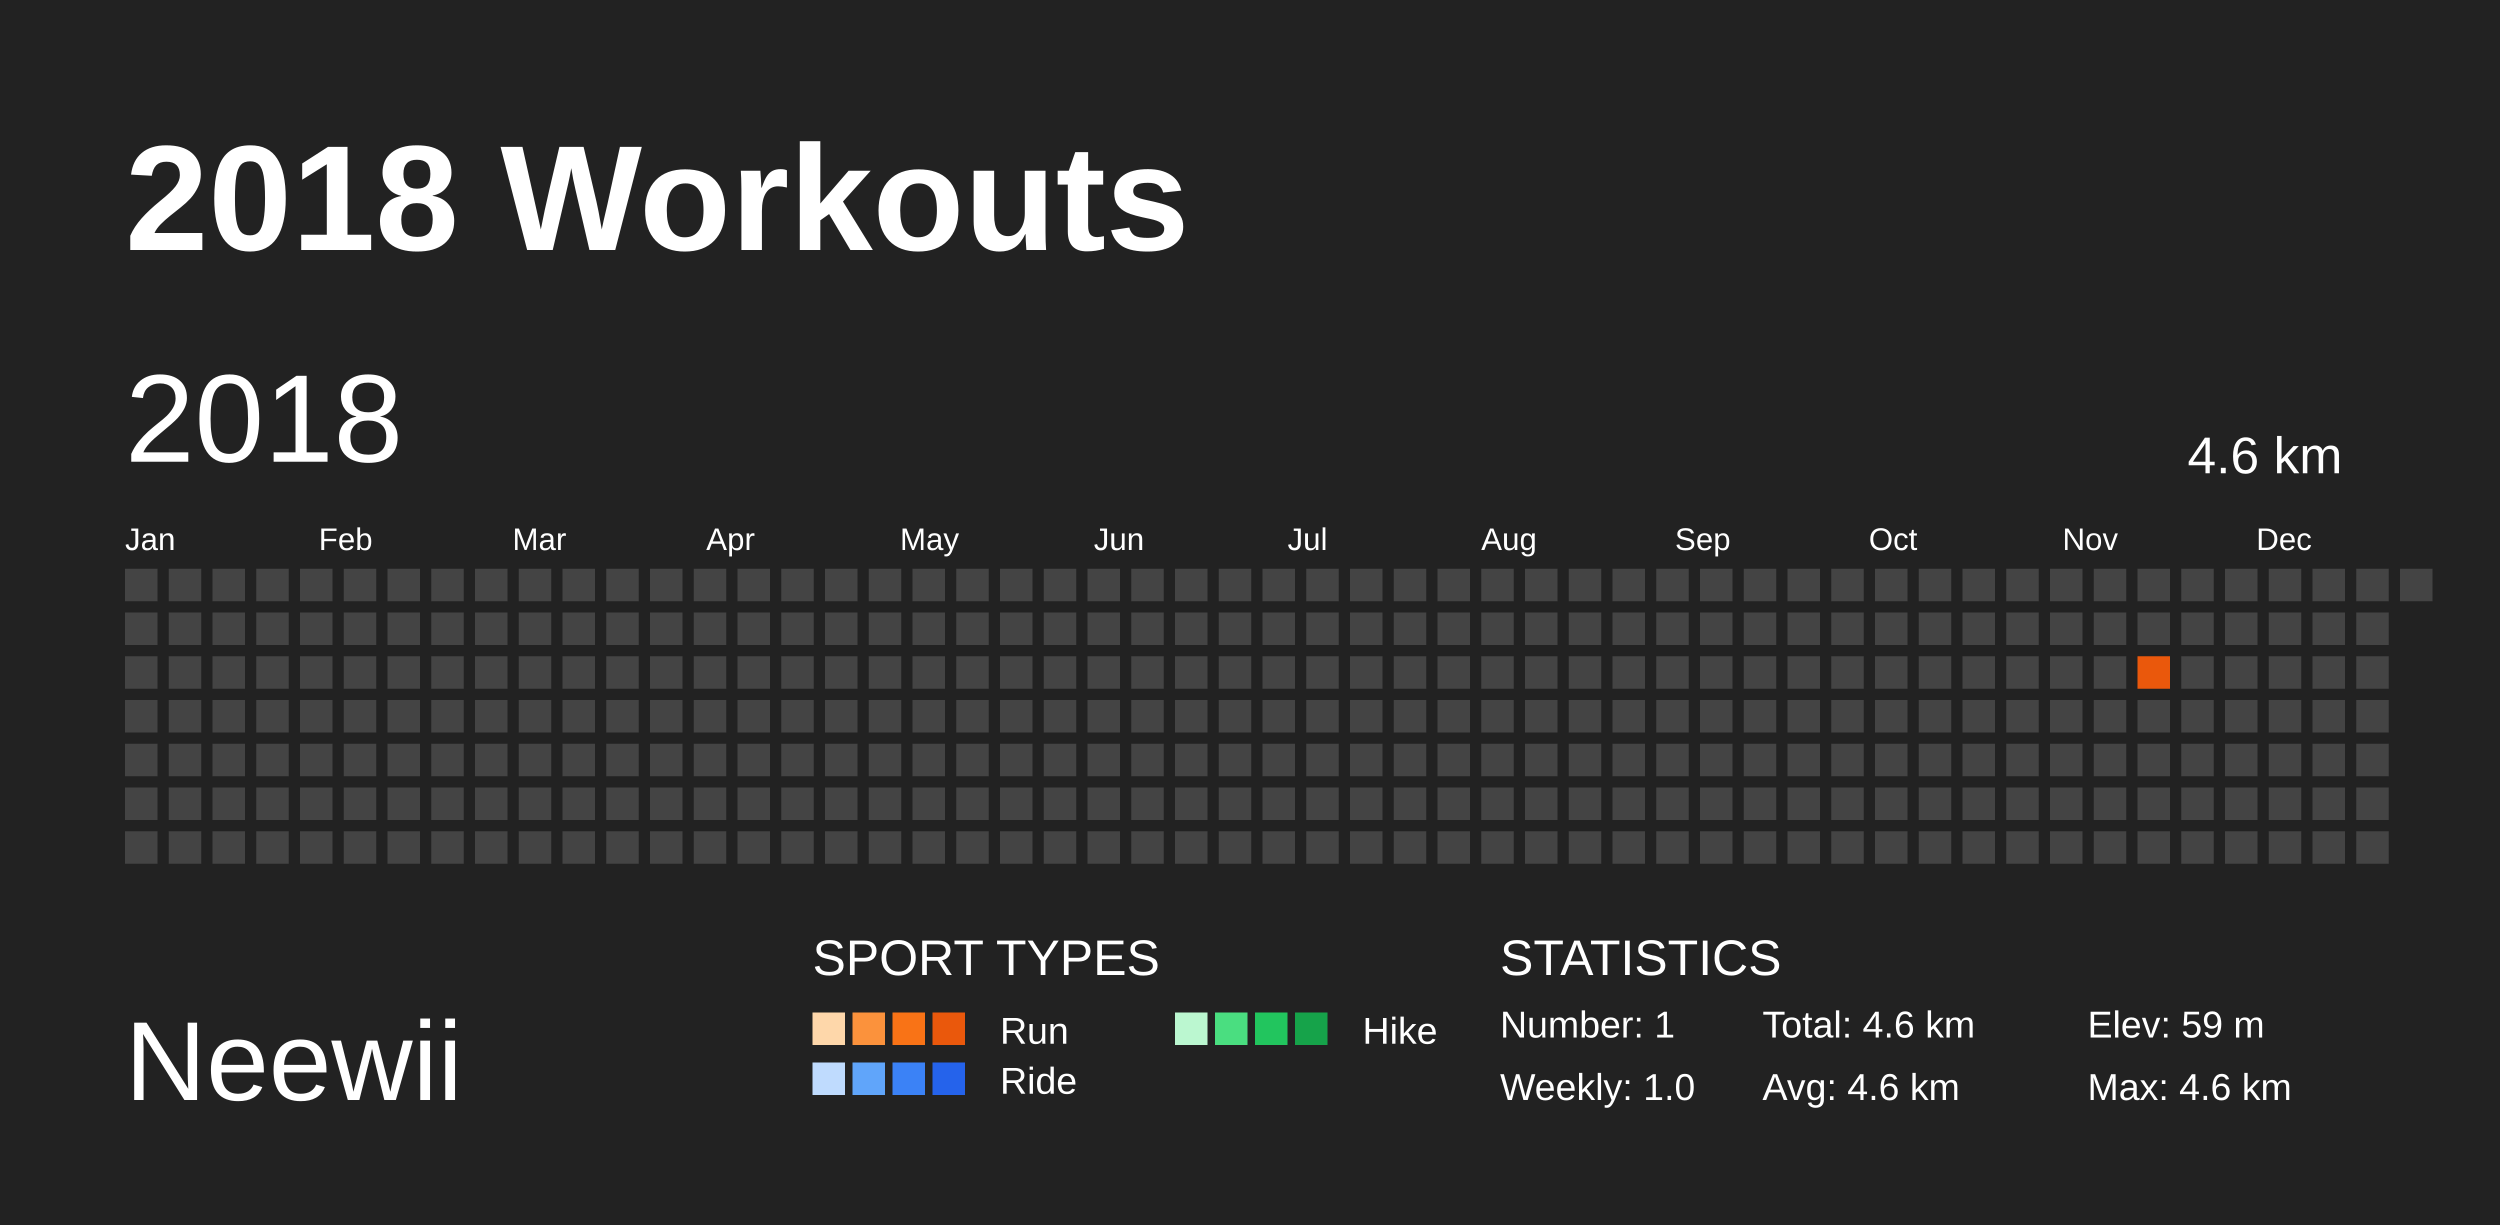
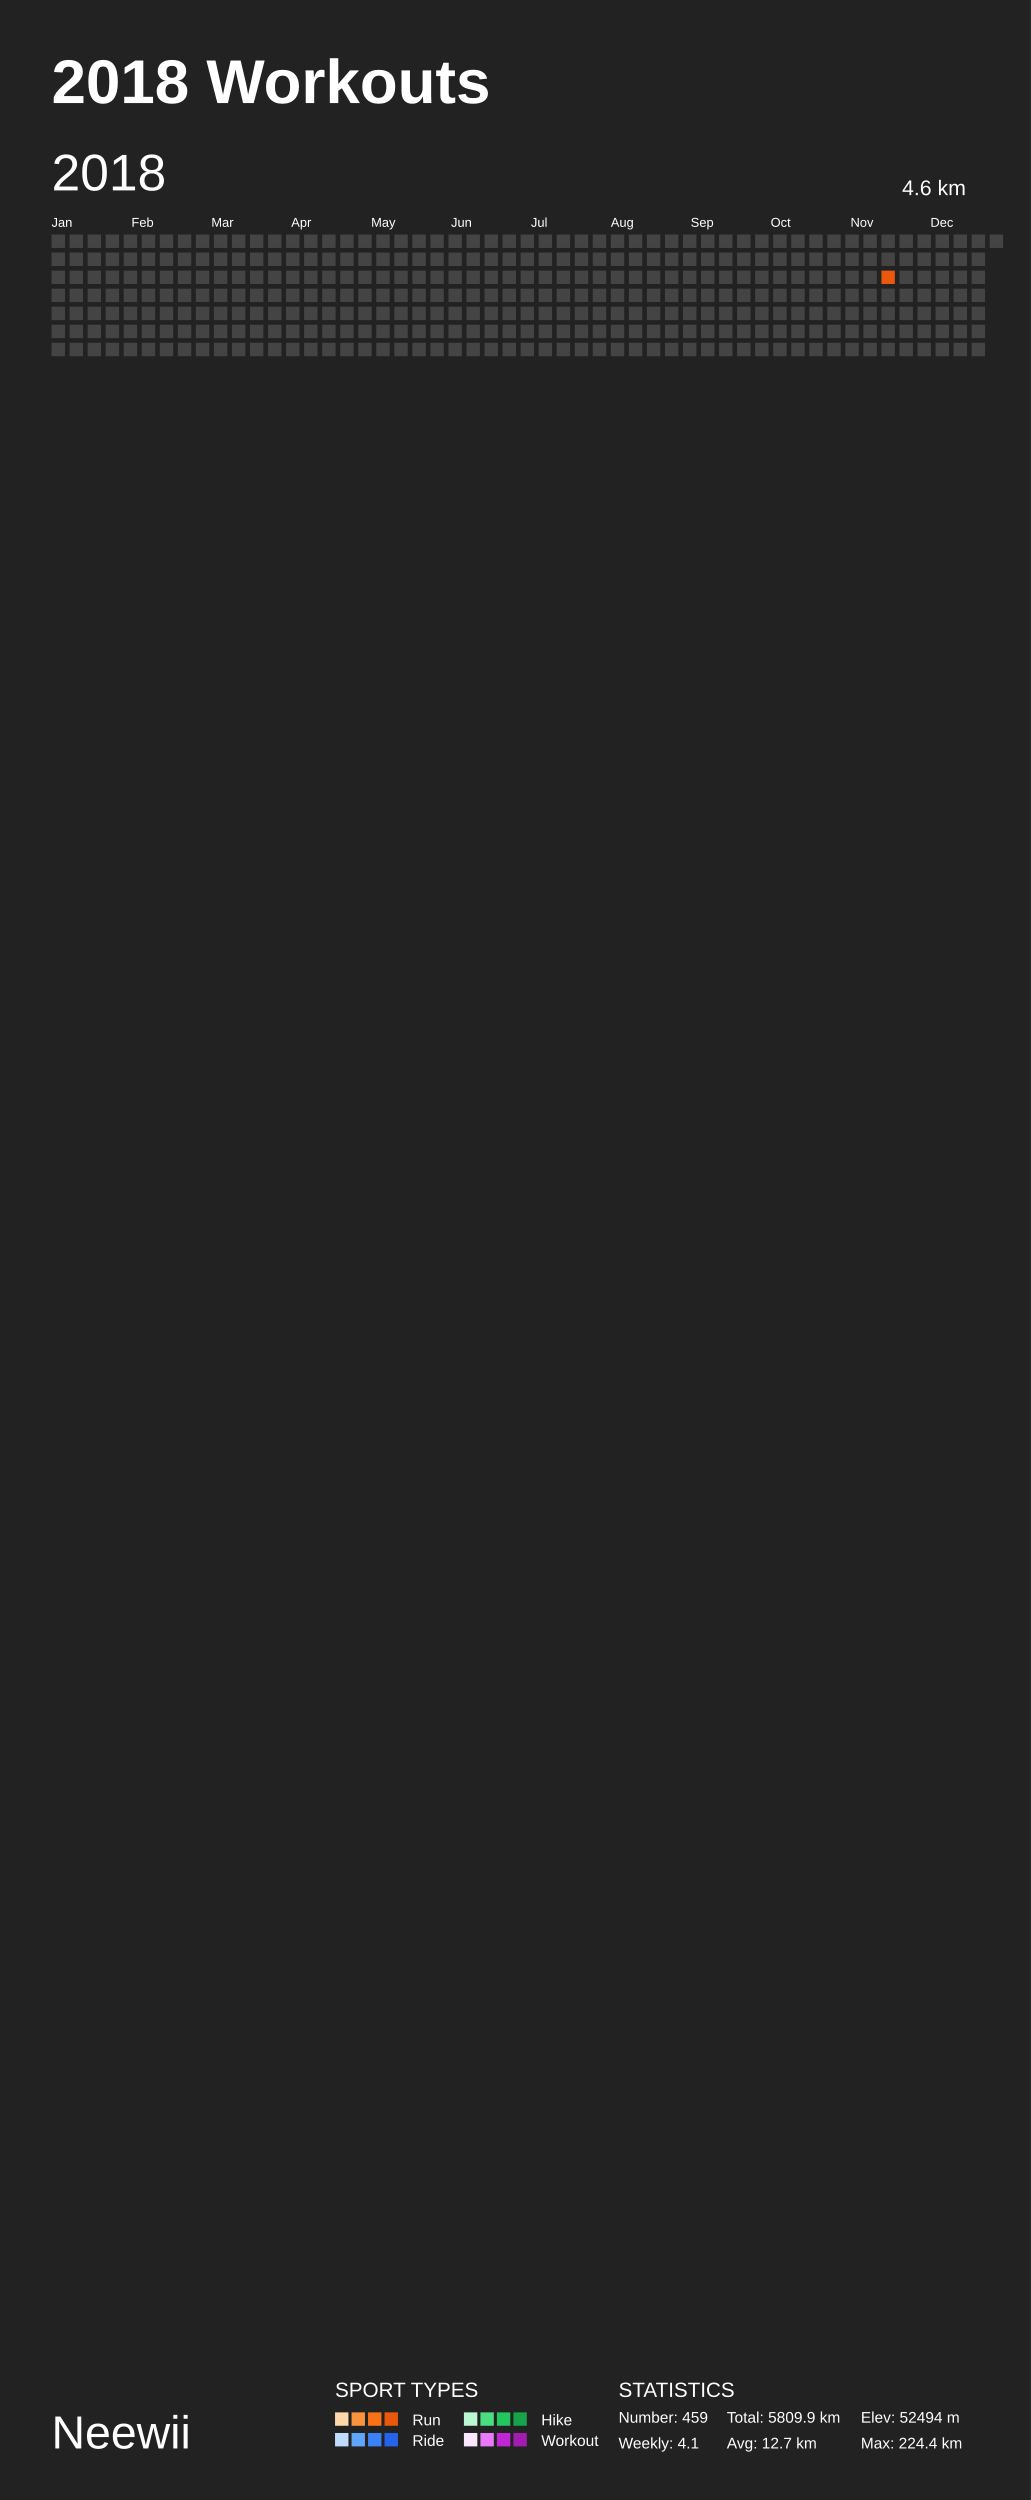
- <svg xmlns="http://www.w3.org/2000/svg" baseProfile="full" height="98mm" version="1.1" viewBox="0,0,200,98" width="200mm">
+ <svg xmlns="http://www.w3.org/2000/svg" baseProfile="full" height="485mm" version="1.1" viewBox="0,0,200,485" width="200mm">
  <defs />
-   <rect fill="#222222" height="98" width="200" x="0" y="0" />
+   <rect fill="#222222" height="485" width="200" x="0" y="0" />
  <text fill="#FFFFFF" style="font-size:12px; font-family:Arial; font-weight:bold;" x="10" y="20">2018 Workouts</text>
-   <text fill="#FFFFFF" style="font-size:9px; font-family:Arial" x="10" y="88">Neewii</text>
-   <text fill="#FFFFFF" style="font-size:4px; font-family:Arial" x="65" y="78">SPORT TYPES</text>
-   <rect fill="#fed7aa" height="2.6" width="2.6" x="65.0" y="81" />
-   <rect fill="#fb923c" height="2.6" width="2.6" x="68.2" y="81" />
-   <rect fill="#f97316" height="2.6" width="2.6" x="71.4" y="81" />
-   <rect fill="#ea580c" height="2.6" width="2.6" x="74.6" y="81" />
-   <text fill="#FFFFFF" style="font-size:3px; font-family:Arial" x="80" y="83.5">Run</text>
-   <rect fill="#bbf7d0" height="2.6" width="2.6" x="94.0" y="81" />
-   <rect fill="#4ade80" height="2.6" width="2.6" x="97.2" y="81" />
-   <rect fill="#22c55e" height="2.6" width="2.6" x="100.4" y="81" />
-   <rect fill="#16a34a" height="2.6" width="2.6" x="103.6" y="81" />
-   <text fill="#FFFFFF" style="font-size:3px; font-family:Arial" x="109" y="83.5">Hike</text>
-   <rect fill="#bfdbfe" height="2.6" width="2.6" x="65.0" y="85" />
-   <rect fill="#60a5fa" height="2.6" width="2.6" x="68.2" y="85" />
-   <rect fill="#3b82f6" height="2.6" width="2.6" x="71.4" y="85" />
-   <rect fill="#2563eb" height="2.6" width="2.6" x="74.6" y="85" />
-   <text fill="#FFFFFF" style="font-size:3px; font-family:Arial" x="80" y="87.5">Ride</text>
-   <text fill="#FFFFFF" style="font-size:4px; font-family:Arial" x="120" y="78">STATISTICS</text>
-   <text fill="#FFFFFF" style="font-size:3px; font-family:Arial" x="120" y="83">Number: 1</text>
-   <text fill="#FFFFFF" style="font-size:3px; font-family:Arial" x="120" y="88">Weekly: 1.0</text>
-   <text fill="#FFFFFF" style="font-size:3px; font-family:Arial" x="141" y="83">Total: 4.6 km</text>
-   <text fill="#FFFFFF" style="font-size:3px; font-family:Arial" x="141" y="88">Avg: 4.6 km</text>
-   <text fill="#FFFFFF" style="font-size:3px; font-family:Arial" x="167" y="83">Elev: 59 m</text>
-   <text fill="#FFFFFF" style="font-size:3px; font-family:Arial" x="167" y="88">Max: 4.6 km</text>
+   <text fill="#FFFFFF" style="font-size:9px; font-family:Arial" x="10" y="475">Neewii</text>
+   <text fill="#FFFFFF" style="font-size:4px; font-family:Arial" x="65" y="465">SPORT TYPES</text>
+   <rect fill="#fed7aa" height="2.6" width="2.6" x="65.0" y="468" />
+   <rect fill="#fb923c" height="2.6" width="2.6" x="68.2" y="468" />
+   <rect fill="#f97316" height="2.6" width="2.6" x="71.4" y="468" />
+   <rect fill="#ea580c" height="2.6" width="2.6" x="74.6" y="468" />
+   <text fill="#FFFFFF" style="font-size:3px; font-family:Arial" x="80" y="470.5">Run</text>
+   <rect fill="#bbf7d0" height="2.6" width="2.6" x="90.0" y="468" />
+   <rect fill="#4ade80" height="2.6" width="2.6" x="93.2" y="468" />
+   <rect fill="#22c55e" height="2.6" width="2.6" x="96.4" y="468" />
+   <rect fill="#16a34a" height="2.6" width="2.6" x="99.6" y="468" />
+   <text fill="#FFFFFF" style="font-size:3px; font-family:Arial" x="105" y="470.5">Hike</text>
+   <rect fill="#bfdbfe" height="2.6" width="2.6" x="65.0" y="472" />
+   <rect fill="#60a5fa" height="2.6" width="2.6" x="68.2" y="472" />
+   <rect fill="#3b82f6" height="2.6" width="2.6" x="71.4" y="472" />
+   <rect fill="#2563eb" height="2.6" width="2.6" x="74.6" y="472" />
+   <text fill="#FFFFFF" style="font-size:3px; font-family:Arial" x="80" y="474.5">Ride</text>
+   <rect fill="#fae8ff" height="2.6" width="2.6" x="90.0" y="472" />
+   <rect fill="#e879f9" height="2.6" width="2.6" x="93.2" y="472" />
+   <rect fill="#c026d3" height="2.6" width="2.6" x="96.4" y="472" />
+   <rect fill="#a21caf" height="2.6" width="2.6" x="99.6" y="472" />
+   <text fill="#FFFFFF" style="font-size:3px; font-family:Arial" x="105" y="474.5">Workout</text>
+   <text fill="#FFFFFF" style="font-size:4px; font-family:Arial" x="120" y="465">STATISTICS</text>
+   <text fill="#FFFFFF" style="font-size:3px; font-family:Arial" x="120" y="470">Number: 459</text>
+   <text fill="#FFFFFF" style="font-size:3px; font-family:Arial" x="120" y="475">Weekly: 4.1</text>
+   <text fill="#FFFFFF" style="font-size:3px; font-family:Arial" x="141" y="470">Total: 5809.9 km</text>
+   <text fill="#FFFFFF" style="font-size:3px; font-family:Arial" x="141" y="475">Avg: 12.7 km</text>
+   <text fill="#FFFFFF" style="font-size:3px; font-family:Arial" x="167" y="470">Elev: 52494 m</text>
+   <text fill="#FFFFFF" style="font-size:3px; font-family:Arial" x="167" y="475">Max: 224.4 km</text>
  <text dominant-baseline="hanging" fill="#FFFFFF" style="font-size:10.0px; font-family:Arial;" x="10" y="30">2018</text>
  <text dominant-baseline="hanging" fill="#FFFFFF" style="font-size:4.125px; font-family:Arial;" x="175" y="35">4.6 km</text>
  <text fill="#FFFFFF" style="font-size:2.5px; font-family:Arial" x="10.0" y="44">Jan</text>
  <text fill="#FFFFFF" style="font-size:2.5px; font-family:Arial" x="25.5" y="44">Feb</text>
  <text fill="#FFFFFF" style="font-size:2.5px; font-family:Arial" x="41.0" y="44">Mar</text>
  <text fill="#FFFFFF" style="font-size:2.5px; font-family:Arial" x="56.5" y="44">Apr</text>
  <text fill="#FFFFFF" style="font-size:2.5px; font-family:Arial" x="72.0" y="44">May</text>
  <text fill="#FFFFFF" style="font-size:2.5px; font-family:Arial" x="87.5" y="44">Jun</text>
  <text fill="#FFFFFF" style="font-size:2.5px; font-family:Arial" x="103.0" y="44">Jul</text>
  <text fill="#FFFFFF" style="font-size:2.5px; font-family:Arial" x="118.5" y="44">Aug</text>
  <text fill="#FFFFFF" style="font-size:2.5px; font-family:Arial" x="134.0" y="44">Sep</text>
  <text fill="#FFFFFF" style="font-size:2.5px; font-family:Arial" x="149.5" y="44">Oct</text>
  <text fill="#FFFFFF" style="font-size:2.5px; font-family:Arial" x="165.0" y="44">Nov</text>
  <text fill="#FFFFFF" style="font-size:2.5px; font-family:Arial" x="180.5" y="44">Dec</text>
  <rect fill="#444444" height="2.6" width="2.6" x="10.0" y="45.5" />
  <rect fill="#444444" height="2.6" width="2.6" x="10.0" y="49.0" />
  <rect fill="#444444" height="2.6" width="2.6" x="10.0" y="52.5" />
  <rect fill="#444444" height="2.6" width="2.6" x="10.0" y="56.0" />
  <rect fill="#444444" height="2.6" width="2.6" x="10.0" y="59.5" />
  <rect fill="#444444" height="2.6" width="2.6" x="10.0" y="63.0" />
  <rect fill="#444444" height="2.6" width="2.6" x="10.0" y="66.5" />
  <rect fill="#444444" height="2.6" width="2.6" x="13.5" y="45.5" />
  <rect fill="#444444" height="2.6" width="2.6" x="13.5" y="49.0" />
  <rect fill="#444444" height="2.6" width="2.6" x="13.5" y="52.5" />
  <rect fill="#444444" height="2.6" width="2.6" x="13.5" y="56.0" />
  <rect fill="#444444" height="2.6" width="2.6" x="13.5" y="59.5" />
  <rect fill="#444444" height="2.6" width="2.6" x="13.5" y="63.0" />
  <rect fill="#444444" height="2.6" width="2.6" x="13.5" y="66.5" />
  <rect fill="#444444" height="2.6" width="2.6" x="17.0" y="45.5" />
  <rect fill="#444444" height="2.6" width="2.6" x="17.0" y="49.0" />
  <rect fill="#444444" height="2.6" width="2.6" x="17.0" y="52.5" />
  <rect fill="#444444" height="2.6" width="2.6" x="17.0" y="56.0" />
  <rect fill="#444444" height="2.6" width="2.6" x="17.0" y="59.5" />
  <rect fill="#444444" height="2.6" width="2.6" x="17.0" y="63.0" />
  <rect fill="#444444" height="2.6" width="2.6" x="17.0" y="66.5" />
  <rect fill="#444444" height="2.6" width="2.6" x="20.5" y="45.5" />
  <rect fill="#444444" height="2.6" width="2.6" x="20.5" y="49.0" />
  <rect fill="#444444" height="2.6" width="2.6" x="20.5" y="52.5" />
  <rect fill="#444444" height="2.6" width="2.6" x="20.5" y="56.0" />
  <rect fill="#444444" height="2.6" width="2.6" x="20.5" y="59.5" />
  <rect fill="#444444" height="2.6" width="2.6" x="20.5" y="63.0" />
  <rect fill="#444444" height="2.6" width="2.6" x="20.5" y="66.5" />
  <rect fill="#444444" height="2.6" width="2.6" x="24.0" y="45.5" />
  <rect fill="#444444" height="2.6" width="2.6" x="24.0" y="49.0" />
  <rect fill="#444444" height="2.6" width="2.6" x="24.0" y="52.5" />
  <rect fill="#444444" height="2.6" width="2.6" x="24.0" y="56.0" />
  <rect fill="#444444" height="2.6" width="2.6" x="24.0" y="59.5" />
  <rect fill="#444444" height="2.6" width="2.6" x="24.0" y="63.0" />
  <rect fill="#444444" height="2.6" width="2.6" x="24.0" y="66.5" />
  <rect fill="#444444" height="2.6" width="2.6" x="27.5" y="45.5" />
  <rect fill="#444444" height="2.6" width="2.6" x="27.5" y="49.0" />
  <rect fill="#444444" height="2.6" width="2.6" x="27.5" y="52.5" />
  <rect fill="#444444" height="2.6" width="2.6" x="27.5" y="56.0" />
  <rect fill="#444444" height="2.6" width="2.6" x="27.5" y="59.5" />
  <rect fill="#444444" height="2.6" width="2.6" x="27.5" y="63.0" />
  <rect fill="#444444" height="2.6" width="2.6" x="27.5" y="66.5" />
  <rect fill="#444444" height="2.6" width="2.6" x="31.0" y="45.5" />
  <rect fill="#444444" height="2.6" width="2.6" x="31.0" y="49.0" />
  <rect fill="#444444" height="2.6" width="2.6" x="31.0" y="52.5" />
  <rect fill="#444444" height="2.6" width="2.6" x="31.0" y="56.0" />
  <rect fill="#444444" height="2.6" width="2.6" x="31.0" y="59.5" />
  <rect fill="#444444" height="2.6" width="2.6" x="31.0" y="63.0" />
  <rect fill="#444444" height="2.6" width="2.6" x="31.0" y="66.5" />
  <rect fill="#444444" height="2.6" width="2.6" x="34.5" y="45.5" />
  <rect fill="#444444" height="2.6" width="2.6" x="34.5" y="49.0" />
  <rect fill="#444444" height="2.6" width="2.6" x="34.5" y="52.5" />
  <rect fill="#444444" height="2.6" width="2.6" x="34.5" y="56.0" />
  <rect fill="#444444" height="2.6" width="2.6" x="34.5" y="59.5" />
  <rect fill="#444444" height="2.6" width="2.6" x="34.5" y="63.0" />
  <rect fill="#444444" height="2.6" width="2.6" x="34.5" y="66.5" />
  <rect fill="#444444" height="2.6" width="2.6" x="38.0" y="45.5" />
  <rect fill="#444444" height="2.6" width="2.6" x="38.0" y="49.0" />
  <rect fill="#444444" height="2.6" width="2.6" x="38.0" y="52.5" />
  <rect fill="#444444" height="2.6" width="2.6" x="38.0" y="56.0" />
  <rect fill="#444444" height="2.6" width="2.6" x="38.0" y="59.5" />
  <rect fill="#444444" height="2.6" width="2.6" x="38.0" y="63.0" />
  <rect fill="#444444" height="2.6" width="2.6" x="38.0" y="66.5" />
  <rect fill="#444444" height="2.6" width="2.6" x="41.5" y="45.5" />
  <rect fill="#444444" height="2.6" width="2.6" x="41.5" y="49.0" />
  <rect fill="#444444" height="2.6" width="2.6" x="41.5" y="52.5" />
  <rect fill="#444444" height="2.6" width="2.6" x="41.5" y="56.0" />
  <rect fill="#444444" height="2.6" width="2.6" x="41.5" y="59.5" />
  <rect fill="#444444" height="2.6" width="2.6" x="41.5" y="63.0" />
  <rect fill="#444444" height="2.6" width="2.6" x="41.5" y="66.5" />
  <rect fill="#444444" height="2.6" width="2.6" x="45.0" y="45.5" />
  <rect fill="#444444" height="2.6" width="2.6" x="45.0" y="49.0" />
  <rect fill="#444444" height="2.6" width="2.6" x="45.0" y="52.5" />
  <rect fill="#444444" height="2.6" width="2.6" x="45.0" y="56.0" />
  <rect fill="#444444" height="2.6" width="2.6" x="45.0" y="59.5" />
  <rect fill="#444444" height="2.6" width="2.6" x="45.0" y="63.0" />
  <rect fill="#444444" height="2.6" width="2.6" x="45.0" y="66.5" />
  <rect fill="#444444" height="2.6" width="2.6" x="48.5" y="45.5" />
  <rect fill="#444444" height="2.6" width="2.6" x="48.5" y="49.0" />
  <rect fill="#444444" height="2.6" width="2.6" x="48.5" y="52.5" />
  <rect fill="#444444" height="2.6" width="2.6" x="48.5" y="56.0" />
  <rect fill="#444444" height="2.6" width="2.6" x="48.5" y="59.5" />
  <rect fill="#444444" height="2.6" width="2.6" x="48.5" y="63.0" />
  <rect fill="#444444" height="2.6" width="2.6" x="48.5" y="66.5" />
  <rect fill="#444444" height="2.6" width="2.6" x="52.0" y="45.5" />
  <rect fill="#444444" height="2.6" width="2.6" x="52.0" y="49.0" />
  <rect fill="#444444" height="2.6" width="2.6" x="52.0" y="52.5" />
  <rect fill="#444444" height="2.6" width="2.6" x="52.0" y="56.0" />
  <rect fill="#444444" height="2.6" width="2.6" x="52.0" y="59.5" />
  <rect fill="#444444" height="2.6" width="2.6" x="52.0" y="63.0" />
  <rect fill="#444444" height="2.6" width="2.6" x="52.0" y="66.5" />
  <rect fill="#444444" height="2.6" width="2.6" x="55.5" y="45.5" />
  <rect fill="#444444" height="2.6" width="2.6" x="55.5" y="49.0" />
  <rect fill="#444444" height="2.6" width="2.6" x="55.5" y="52.5" />
  <rect fill="#444444" height="2.6" width="2.6" x="55.5" y="56.0" />
  <rect fill="#444444" height="2.6" width="2.6" x="55.5" y="59.5" />
  <rect fill="#444444" height="2.6" width="2.6" x="55.5" y="63.0" />
  <rect fill="#444444" height="2.6" width="2.6" x="55.5" y="66.5" />
  <rect fill="#444444" height="2.6" width="2.6" x="59.0" y="45.5" />
  <rect fill="#444444" height="2.6" width="2.6" x="59.0" y="49.0" />
  <rect fill="#444444" height="2.6" width="2.6" x="59.0" y="52.5" />
  <rect fill="#444444" height="2.6" width="2.6" x="59.0" y="56.0" />
  <rect fill="#444444" height="2.6" width="2.6" x="59.0" y="59.5" />
  <rect fill="#444444" height="2.6" width="2.6" x="59.0" y="63.0" />
  <rect fill="#444444" height="2.6" width="2.6" x="59.0" y="66.5" />
  <rect fill="#444444" height="2.6" width="2.6" x="62.5" y="45.5" />
  <rect fill="#444444" height="2.6" width="2.6" x="62.5" y="49.0" />
  <rect fill="#444444" height="2.6" width="2.6" x="62.5" y="52.5" />
  <rect fill="#444444" height="2.6" width="2.6" x="62.5" y="56.0" />
  <rect fill="#444444" height="2.6" width="2.6" x="62.5" y="59.5" />
  <rect fill="#444444" height="2.6" width="2.6" x="62.5" y="63.0" />
  <rect fill="#444444" height="2.6" width="2.6" x="62.5" y="66.5" />
  <rect fill="#444444" height="2.6" width="2.6" x="66.0" y="45.5" />
  <rect fill="#444444" height="2.6" width="2.6" x="66.0" y="49.0" />
  <rect fill="#444444" height="2.6" width="2.6" x="66.0" y="52.5" />
  <rect fill="#444444" height="2.6" width="2.6" x="66.0" y="56.0" />
  <rect fill="#444444" height="2.6" width="2.6" x="66.0" y="59.5" />
  <rect fill="#444444" height="2.6" width="2.6" x="66.0" y="63.0" />
  <rect fill="#444444" height="2.6" width="2.6" x="66.0" y="66.5" />
  <rect fill="#444444" height="2.6" width="2.6" x="69.5" y="45.5" />
  <rect fill="#444444" height="2.6" width="2.6" x="69.5" y="49.0" />
  <rect fill="#444444" height="2.6" width="2.6" x="69.5" y="52.5" />
  <rect fill="#444444" height="2.6" width="2.6" x="69.5" y="56.0" />
  <rect fill="#444444" height="2.6" width="2.6" x="69.5" y="59.5" />
  <rect fill="#444444" height="2.6" width="2.6" x="69.5" y="63.0" />
  <rect fill="#444444" height="2.6" width="2.6" x="69.5" y="66.5" />
  <rect fill="#444444" height="2.6" width="2.6" x="73.0" y="45.5" />
  <rect fill="#444444" height="2.6" width="2.6" x="73.0" y="49.0" />
  <rect fill="#444444" height="2.6" width="2.6" x="73.0" y="52.5" />
  <rect fill="#444444" height="2.6" width="2.6" x="73.0" y="56.0" />
  <rect fill="#444444" height="2.6" width="2.6" x="73.0" y="59.5" />
  <rect fill="#444444" height="2.6" width="2.6" x="73.0" y="63.0" />
  <rect fill="#444444" height="2.6" width="2.6" x="73.0" y="66.5" />
  <rect fill="#444444" height="2.6" width="2.6" x="76.5" y="45.5" />
  <rect fill="#444444" height="2.6" width="2.6" x="76.5" y="49.0" />
  <rect fill="#444444" height="2.6" width="2.6" x="76.5" y="52.5" />
  <rect fill="#444444" height="2.6" width="2.6" x="76.5" y="56.0" />
  <rect fill="#444444" height="2.6" width="2.6" x="76.5" y="59.5" />
  <rect fill="#444444" height="2.6" width="2.6" x="76.5" y="63.0" />
  <rect fill="#444444" height="2.6" width="2.6" x="76.5" y="66.5" />
  <rect fill="#444444" height="2.6" width="2.6" x="80.0" y="45.5" />
  <rect fill="#444444" height="2.6" width="2.6" x="80.0" y="49.0" />
  <rect fill="#444444" height="2.6" width="2.6" x="80.0" y="52.5" />
  <rect fill="#444444" height="2.6" width="2.6" x="80.0" y="56.0" />
  <rect fill="#444444" height="2.6" width="2.6" x="80.0" y="59.5" />
  <rect fill="#444444" height="2.6" width="2.6" x="80.0" y="63.0" />
  <rect fill="#444444" height="2.6" width="2.6" x="80.0" y="66.5" />
  <rect fill="#444444" height="2.6" width="2.6" x="83.5" y="45.5" />
  <rect fill="#444444" height="2.6" width="2.6" x="83.5" y="49.0" />
  <rect fill="#444444" height="2.6" width="2.6" x="83.5" y="52.5" />
  <rect fill="#444444" height="2.6" width="2.6" x="83.5" y="56.0" />
  <rect fill="#444444" height="2.6" width="2.6" x="83.5" y="59.5" />
  <rect fill="#444444" height="2.6" width="2.6" x="83.5" y="63.0" />
  <rect fill="#444444" height="2.6" width="2.6" x="83.5" y="66.5" />
  <rect fill="#444444" height="2.6" width="2.6" x="87.0" y="45.5" />
  <rect fill="#444444" height="2.6" width="2.6" x="87.0" y="49.0" />
  <rect fill="#444444" height="2.6" width="2.6" x="87.0" y="52.5" />
  <rect fill="#444444" height="2.6" width="2.6" x="87.0" y="56.0" />
  <rect fill="#444444" height="2.6" width="2.6" x="87.0" y="59.5" />
  <rect fill="#444444" height="2.6" width="2.6" x="87.0" y="63.0" />
  <rect fill="#444444" height="2.6" width="2.6" x="87.0" y="66.5" />
  <rect fill="#444444" height="2.6" width="2.6" x="90.5" y="45.5" />
  <rect fill="#444444" height="2.6" width="2.6" x="90.5" y="49.0" />
  <rect fill="#444444" height="2.6" width="2.6" x="90.5" y="52.5" />
  <rect fill="#444444" height="2.6" width="2.6" x="90.5" y="56.0" />
  <rect fill="#444444" height="2.6" width="2.6" x="90.5" y="59.5" />
  <rect fill="#444444" height="2.6" width="2.6" x="90.5" y="63.0" />
  <rect fill="#444444" height="2.6" width="2.6" x="90.5" y="66.5" />
  <rect fill="#444444" height="2.6" width="2.6" x="94.0" y="45.5" />
  <rect fill="#444444" height="2.6" width="2.6" x="94.0" y="49.0" />
  <rect fill="#444444" height="2.6" width="2.6" x="94.0" y="52.5" />
  <rect fill="#444444" height="2.6" width="2.6" x="94.0" y="56.0" />
  <rect fill="#444444" height="2.6" width="2.6" x="94.0" y="59.5" />
  <rect fill="#444444" height="2.6" width="2.6" x="94.0" y="63.0" />
  <rect fill="#444444" height="2.6" width="2.6" x="94.0" y="66.5" />
  <rect fill="#444444" height="2.6" width="2.6" x="97.5" y="45.5" />
  <rect fill="#444444" height="2.6" width="2.6" x="97.5" y="49.0" />
  <rect fill="#444444" height="2.6" width="2.6" x="97.5" y="52.5" />
  <rect fill="#444444" height="2.6" width="2.6" x="97.5" y="56.0" />
  <rect fill="#444444" height="2.6" width="2.6" x="97.5" y="59.5" />
  <rect fill="#444444" height="2.6" width="2.6" x="97.5" y="63.0" />
  <rect fill="#444444" height="2.6" width="2.6" x="97.5" y="66.5" />
  <rect fill="#444444" height="2.6" width="2.6" x="101.0" y="45.5" />
  <rect fill="#444444" height="2.6" width="2.6" x="101.0" y="49.0" />
  <rect fill="#444444" height="2.6" width="2.6" x="101.0" y="52.5" />
  <rect fill="#444444" height="2.6" width="2.6" x="101.0" y="56.0" />
  <rect fill="#444444" height="2.6" width="2.6" x="101.0" y="59.5" />
  <rect fill="#444444" height="2.6" width="2.6" x="101.0" y="63.0" />
  <rect fill="#444444" height="2.6" width="2.6" x="101.0" y="66.5" />
  <rect fill="#444444" height="2.6" width="2.6" x="104.5" y="45.5" />
  <rect fill="#444444" height="2.6" width="2.6" x="104.5" y="49.0" />
  <rect fill="#444444" height="2.6" width="2.6" x="104.5" y="52.5" />
  <rect fill="#444444" height="2.6" width="2.6" x="104.5" y="56.0" />
  <rect fill="#444444" height="2.6" width="2.6" x="104.5" y="59.5" />
  <rect fill="#444444" height="2.6" width="2.6" x="104.5" y="63.0" />
  <rect fill="#444444" height="2.6" width="2.6" x="104.5" y="66.5" />
  <rect fill="#444444" height="2.6" width="2.6" x="108.0" y="45.5" />
  <rect fill="#444444" height="2.6" width="2.6" x="108.0" y="49.0" />
  <rect fill="#444444" height="2.6" width="2.6" x="108.0" y="52.5" />
  <rect fill="#444444" height="2.6" width="2.6" x="108.0" y="56.0" />
  <rect fill="#444444" height="2.6" width="2.6" x="108.0" y="59.5" />
  <rect fill="#444444" height="2.6" width="2.6" x="108.0" y="63.0" />
  <rect fill="#444444" height="2.6" width="2.6" x="108.0" y="66.5" />
  <rect fill="#444444" height="2.6" width="2.6" x="111.5" y="45.5" />
  <rect fill="#444444" height="2.6" width="2.6" x="111.5" y="49.0" />
  <rect fill="#444444" height="2.6" width="2.6" x="111.5" y="52.5" />
  <rect fill="#444444" height="2.6" width="2.6" x="111.5" y="56.0" />
  <rect fill="#444444" height="2.6" width="2.6" x="111.5" y="59.5" />
  <rect fill="#444444" height="2.6" width="2.6" x="111.5" y="63.0" />
  <rect fill="#444444" height="2.6" width="2.6" x="111.5" y="66.5" />
  <rect fill="#444444" height="2.6" width="2.6" x="115.0" y="45.5" />
  <rect fill="#444444" height="2.6" width="2.6" x="115.0" y="49.0" />
  <rect fill="#444444" height="2.6" width="2.6" x="115.0" y="52.5" />
  <rect fill="#444444" height="2.6" width="2.6" x="115.0" y="56.0" />
  <rect fill="#444444" height="2.6" width="2.6" x="115.0" y="59.5" />
  <rect fill="#444444" height="2.6" width="2.6" x="115.0" y="63.0" />
  <rect fill="#444444" height="2.6" width="2.6" x="115.0" y="66.5" />
  <rect fill="#444444" height="2.6" width="2.6" x="118.5" y="45.5" />
  <rect fill="#444444" height="2.6" width="2.6" x="118.5" y="49.0" />
  <rect fill="#444444" height="2.6" width="2.6" x="118.5" y="52.5" />
  <rect fill="#444444" height="2.6" width="2.6" x="118.5" y="56.0" />
  <rect fill="#444444" height="2.6" width="2.6" x="118.5" y="59.5" />
  <rect fill="#444444" height="2.6" width="2.6" x="118.5" y="63.0" />
  <rect fill="#444444" height="2.6" width="2.6" x="118.5" y="66.5" />
  <rect fill="#444444" height="2.6" width="2.6" x="122.0" y="45.5" />
  <rect fill="#444444" height="2.6" width="2.6" x="122.0" y="49.0" />
  <rect fill="#444444" height="2.6" width="2.6" x="122.0" y="52.5" />
  <rect fill="#444444" height="2.6" width="2.6" x="122.0" y="56.0" />
  <rect fill="#444444" height="2.6" width="2.6" x="122.0" y="59.5" />
  <rect fill="#444444" height="2.6" width="2.6" x="122.0" y="63.0" />
  <rect fill="#444444" height="2.6" width="2.6" x="122.0" y="66.5" />
  <rect fill="#444444" height="2.6" width="2.6" x="125.5" y="45.5" />
  <rect fill="#444444" height="2.6" width="2.6" x="125.5" y="49.0" />
  <rect fill="#444444" height="2.6" width="2.6" x="125.5" y="52.5" />
  <rect fill="#444444" height="2.6" width="2.6" x="125.5" y="56.0" />
  <rect fill="#444444" height="2.6" width="2.6" x="125.5" y="59.5" />
  <rect fill="#444444" height="2.6" width="2.6" x="125.5" y="63.0" />
  <rect fill="#444444" height="2.6" width="2.6" x="125.5" y="66.5" />
  <rect fill="#444444" height="2.6" width="2.6" x="129.0" y="45.5" />
  <rect fill="#444444" height="2.6" width="2.6" x="129.0" y="49.0" />
  <rect fill="#444444" height="2.6" width="2.6" x="129.0" y="52.5" />
  <rect fill="#444444" height="2.6" width="2.6" x="129.0" y="56.0" />
  <rect fill="#444444" height="2.6" width="2.6" x="129.0" y="59.5" />
  <rect fill="#444444" height="2.6" width="2.6" x="129.0" y="63.0" />
  <rect fill="#444444" height="2.6" width="2.6" x="129.0" y="66.5" />
  <rect fill="#444444" height="2.6" width="2.6" x="132.5" y="45.5" />
  <rect fill="#444444" height="2.6" width="2.6" x="132.5" y="49.0" />
  <rect fill="#444444" height="2.6" width="2.6" x="132.5" y="52.5" />
  <rect fill="#444444" height="2.6" width="2.6" x="132.5" y="56.0" />
  <rect fill="#444444" height="2.6" width="2.6" x="132.5" y="59.5" />
  <rect fill="#444444" height="2.6" width="2.6" x="132.5" y="63.0" />
  <rect fill="#444444" height="2.6" width="2.6" x="132.5" y="66.5" />
  <rect fill="#444444" height="2.6" width="2.6" x="136.0" y="45.5" />
  <rect fill="#444444" height="2.6" width="2.6" x="136.0" y="49.0" />
  <rect fill="#444444" height="2.6" width="2.6" x="136.0" y="52.5" />
  <rect fill="#444444" height="2.6" width="2.6" x="136.0" y="56.0" />
  <rect fill="#444444" height="2.6" width="2.6" x="136.0" y="59.5" />
  <rect fill="#444444" height="2.6" width="2.6" x="136.0" y="63.0" />
  <rect fill="#444444" height="2.6" width="2.6" x="136.0" y="66.5" />
  <rect fill="#444444" height="2.6" width="2.6" x="139.5" y="45.5" />
  <rect fill="#444444" height="2.6" width="2.6" x="139.5" y="49.0" />
  <rect fill="#444444" height="2.6" width="2.6" x="139.5" y="52.5" />
  <rect fill="#444444" height="2.6" width="2.6" x="139.5" y="56.0" />
  <rect fill="#444444" height="2.6" width="2.6" x="139.5" y="59.5" />
  <rect fill="#444444" height="2.6" width="2.6" x="139.5" y="63.0" />
  <rect fill="#444444" height="2.6" width="2.6" x="139.5" y="66.5" />
  <rect fill="#444444" height="2.6" width="2.6" x="143.0" y="45.5" />
  <rect fill="#444444" height="2.6" width="2.6" x="143.0" y="49.0" />
  <rect fill="#444444" height="2.6" width="2.6" x="143.0" y="52.5" />
  <rect fill="#444444" height="2.6" width="2.6" x="143.0" y="56.0" />
  <rect fill="#444444" height="2.6" width="2.6" x="143.0" y="59.5" />
  <rect fill="#444444" height="2.6" width="2.6" x="143.0" y="63.0" />
  <rect fill="#444444" height="2.6" width="2.6" x="143.0" y="66.5" />
  <rect fill="#444444" height="2.6" width="2.6" x="146.5" y="45.5" />
  <rect fill="#444444" height="2.6" width="2.6" x="146.5" y="49.0" />
  <rect fill="#444444" height="2.6" width="2.6" x="146.5" y="52.5" />
  <rect fill="#444444" height="2.6" width="2.6" x="146.5" y="56.0" />
  <rect fill="#444444" height="2.6" width="2.6" x="146.5" y="59.5" />
  <rect fill="#444444" height="2.6" width="2.6" x="146.5" y="63.0" />
  <rect fill="#444444" height="2.6" width="2.6" x="146.5" y="66.5" />
  <rect fill="#444444" height="2.6" width="2.6" x="150.0" y="45.5" />
  <rect fill="#444444" height="2.6" width="2.6" x="150.0" y="49.0" />
  <rect fill="#444444" height="2.6" width="2.6" x="150.0" y="52.5" />
  <rect fill="#444444" height="2.6" width="2.6" x="150.0" y="56.0" />
  <rect fill="#444444" height="2.6" width="2.6" x="150.0" y="59.5" />
  <rect fill="#444444" height="2.6" width="2.6" x="150.0" y="63.0" />
  <rect fill="#444444" height="2.6" width="2.6" x="150.0" y="66.5" />
  <rect fill="#444444" height="2.6" width="2.6" x="153.5" y="45.5" />
  <rect fill="#444444" height="2.6" width="2.6" x="153.5" y="49.0" />
  <rect fill="#444444" height="2.6" width="2.6" x="153.5" y="52.5" />
  <rect fill="#444444" height="2.6" width="2.6" x="153.5" y="56.0" />
  <rect fill="#444444" height="2.6" width="2.6" x="153.5" y="59.5" />
  <rect fill="#444444" height="2.6" width="2.6" x="153.5" y="63.0" />
  <rect fill="#444444" height="2.6" width="2.6" x="153.5" y="66.5" />
  <rect fill="#444444" height="2.6" width="2.6" x="157.0" y="45.5" />
  <rect fill="#444444" height="2.6" width="2.6" x="157.0" y="49.0" />
  <rect fill="#444444" height="2.6" width="2.6" x="157.0" y="52.5" />
  <rect fill="#444444" height="2.6" width="2.6" x="157.0" y="56.0" />
  <rect fill="#444444" height="2.6" width="2.6" x="157.0" y="59.5" />
  <rect fill="#444444" height="2.6" width="2.6" x="157.0" y="63.0" />
  <rect fill="#444444" height="2.6" width="2.6" x="157.0" y="66.5" />
  <rect fill="#444444" height="2.6" width="2.6" x="160.5" y="45.5" />
  <rect fill="#444444" height="2.6" width="2.6" x="160.5" y="49.0" />
  <rect fill="#444444" height="2.6" width="2.6" x="160.5" y="52.5" />
  <rect fill="#444444" height="2.6" width="2.6" x="160.5" y="56.0" />
  <rect fill="#444444" height="2.6" width="2.6" x="160.5" y="59.5" />
  <rect fill="#444444" height="2.6" width="2.6" x="160.5" y="63.0" />
  <rect fill="#444444" height="2.6" width="2.6" x="160.5" y="66.5" />
  <rect fill="#444444" height="2.6" width="2.6" x="164.0" y="45.5" />
  <rect fill="#444444" height="2.6" width="2.6" x="164.0" y="49.0" />
  <rect fill="#444444" height="2.6" width="2.6" x="164.0" y="52.5" />
  <rect fill="#444444" height="2.6" width="2.6" x="164.0" y="56.0" />
  <rect fill="#444444" height="2.6" width="2.6" x="164.0" y="59.5" />
  <rect fill="#444444" height="2.6" width="2.6" x="164.0" y="63.0" />
  <rect fill="#444444" height="2.6" width="2.6" x="164.0" y="66.5" />
  <rect fill="#444444" height="2.6" width="2.6" x="167.5" y="45.5" />
  <rect fill="#444444" height="2.6" width="2.6" x="167.5" y="49.0" />
  <rect fill="#444444" height="2.6" width="2.6" x="167.5" y="52.5" />
  <rect fill="#444444" height="2.6" width="2.6" x="167.5" y="56.0" />
  <rect fill="#444444" height="2.6" width="2.6" x="167.5" y="59.5" />
  <rect fill="#444444" height="2.6" width="2.6" x="167.5" y="63.0" />
  <rect fill="#444444" height="2.6" width="2.6" x="167.5" y="66.5" />
  <rect fill="#444444" height="2.6" width="2.6" x="171.0" y="45.5" />
  <rect fill="#444444" height="2.6" width="2.6" x="171.0" y="49.0" />
  <rect fill="#ea580c" height="2.6" width="2.6" x="171.0" y="52.5" />
  <rect fill="#444444" height="2.6" width="2.6" x="171.0" y="56.0" />
  <rect fill="#444444" height="2.6" width="2.6" x="171.0" y="59.5" />
  <rect fill="#444444" height="2.6" width="2.6" x="171.0" y="63.0" />
  <rect fill="#444444" height="2.6" width="2.6" x="171.0" y="66.5" />
  <rect fill="#444444" height="2.6" width="2.6" x="174.5" y="45.5" />
  <rect fill="#444444" height="2.6" width="2.6" x="174.5" y="49.0" />
  <rect fill="#444444" height="2.6" width="2.6" x="174.5" y="52.5" />
  <rect fill="#444444" height="2.6" width="2.6" x="174.5" y="56.0" />
  <rect fill="#444444" height="2.6" width="2.6" x="174.5" y="59.5" />
  <rect fill="#444444" height="2.6" width="2.6" x="174.5" y="63.0" />
  <rect fill="#444444" height="2.6" width="2.6" x="174.5" y="66.5" />
  <rect fill="#444444" height="2.6" width="2.6" x="178.0" y="45.5" />
  <rect fill="#444444" height="2.6" width="2.6" x="178.0" y="49.0" />
  <rect fill="#444444" height="2.6" width="2.6" x="178.0" y="52.5" />
  <rect fill="#444444" height="2.6" width="2.6" x="178.0" y="56.0" />
  <rect fill="#444444" height="2.6" width="2.6" x="178.0" y="59.5" />
  <rect fill="#444444" height="2.6" width="2.6" x="178.0" y="63.0" />
  <rect fill="#444444" height="2.6" width="2.6" x="178.0" y="66.5" />
  <rect fill="#444444" height="2.6" width="2.6" x="181.5" y="45.5" />
  <rect fill="#444444" height="2.6" width="2.6" x="181.5" y="49.0" />
  <rect fill="#444444" height="2.6" width="2.6" x="181.5" y="52.5" />
  <rect fill="#444444" height="2.6" width="2.6" x="181.5" y="56.0" />
  <rect fill="#444444" height="2.6" width="2.6" x="181.5" y="59.5" />
  <rect fill="#444444" height="2.6" width="2.6" x="181.5" y="63.0" />
  <rect fill="#444444" height="2.6" width="2.6" x="181.5" y="66.5" />
  <rect fill="#444444" height="2.6" width="2.6" x="185.0" y="45.5" />
  <rect fill="#444444" height="2.6" width="2.6" x="185.0" y="49.0" />
  <rect fill="#444444" height="2.6" width="2.6" x="185.0" y="52.5" />
  <rect fill="#444444" height="2.6" width="2.6" x="185.0" y="56.0" />
  <rect fill="#444444" height="2.6" width="2.6" x="185.0" y="59.5" />
  <rect fill="#444444" height="2.6" width="2.6" x="185.0" y="63.0" />
  <rect fill="#444444" height="2.6" width="2.6" x="185.0" y="66.5" />
  <rect fill="#444444" height="2.6" width="2.6" x="188.5" y="45.5" />
  <rect fill="#444444" height="2.6" width="2.6" x="188.5" y="49.0" />
  <rect fill="#444444" height="2.6" width="2.6" x="188.5" y="52.5" />
  <rect fill="#444444" height="2.6" width="2.6" x="188.5" y="56.0" />
  <rect fill="#444444" height="2.6" width="2.6" x="188.5" y="59.5" />
  <rect fill="#444444" height="2.6" width="2.6" x="188.5" y="63.0" />
  <rect fill="#444444" height="2.6" width="2.6" x="188.5" y="66.5" />
  <rect fill="#444444" height="2.6" width="2.6" x="192.0" y="45.5" />
</svg>
